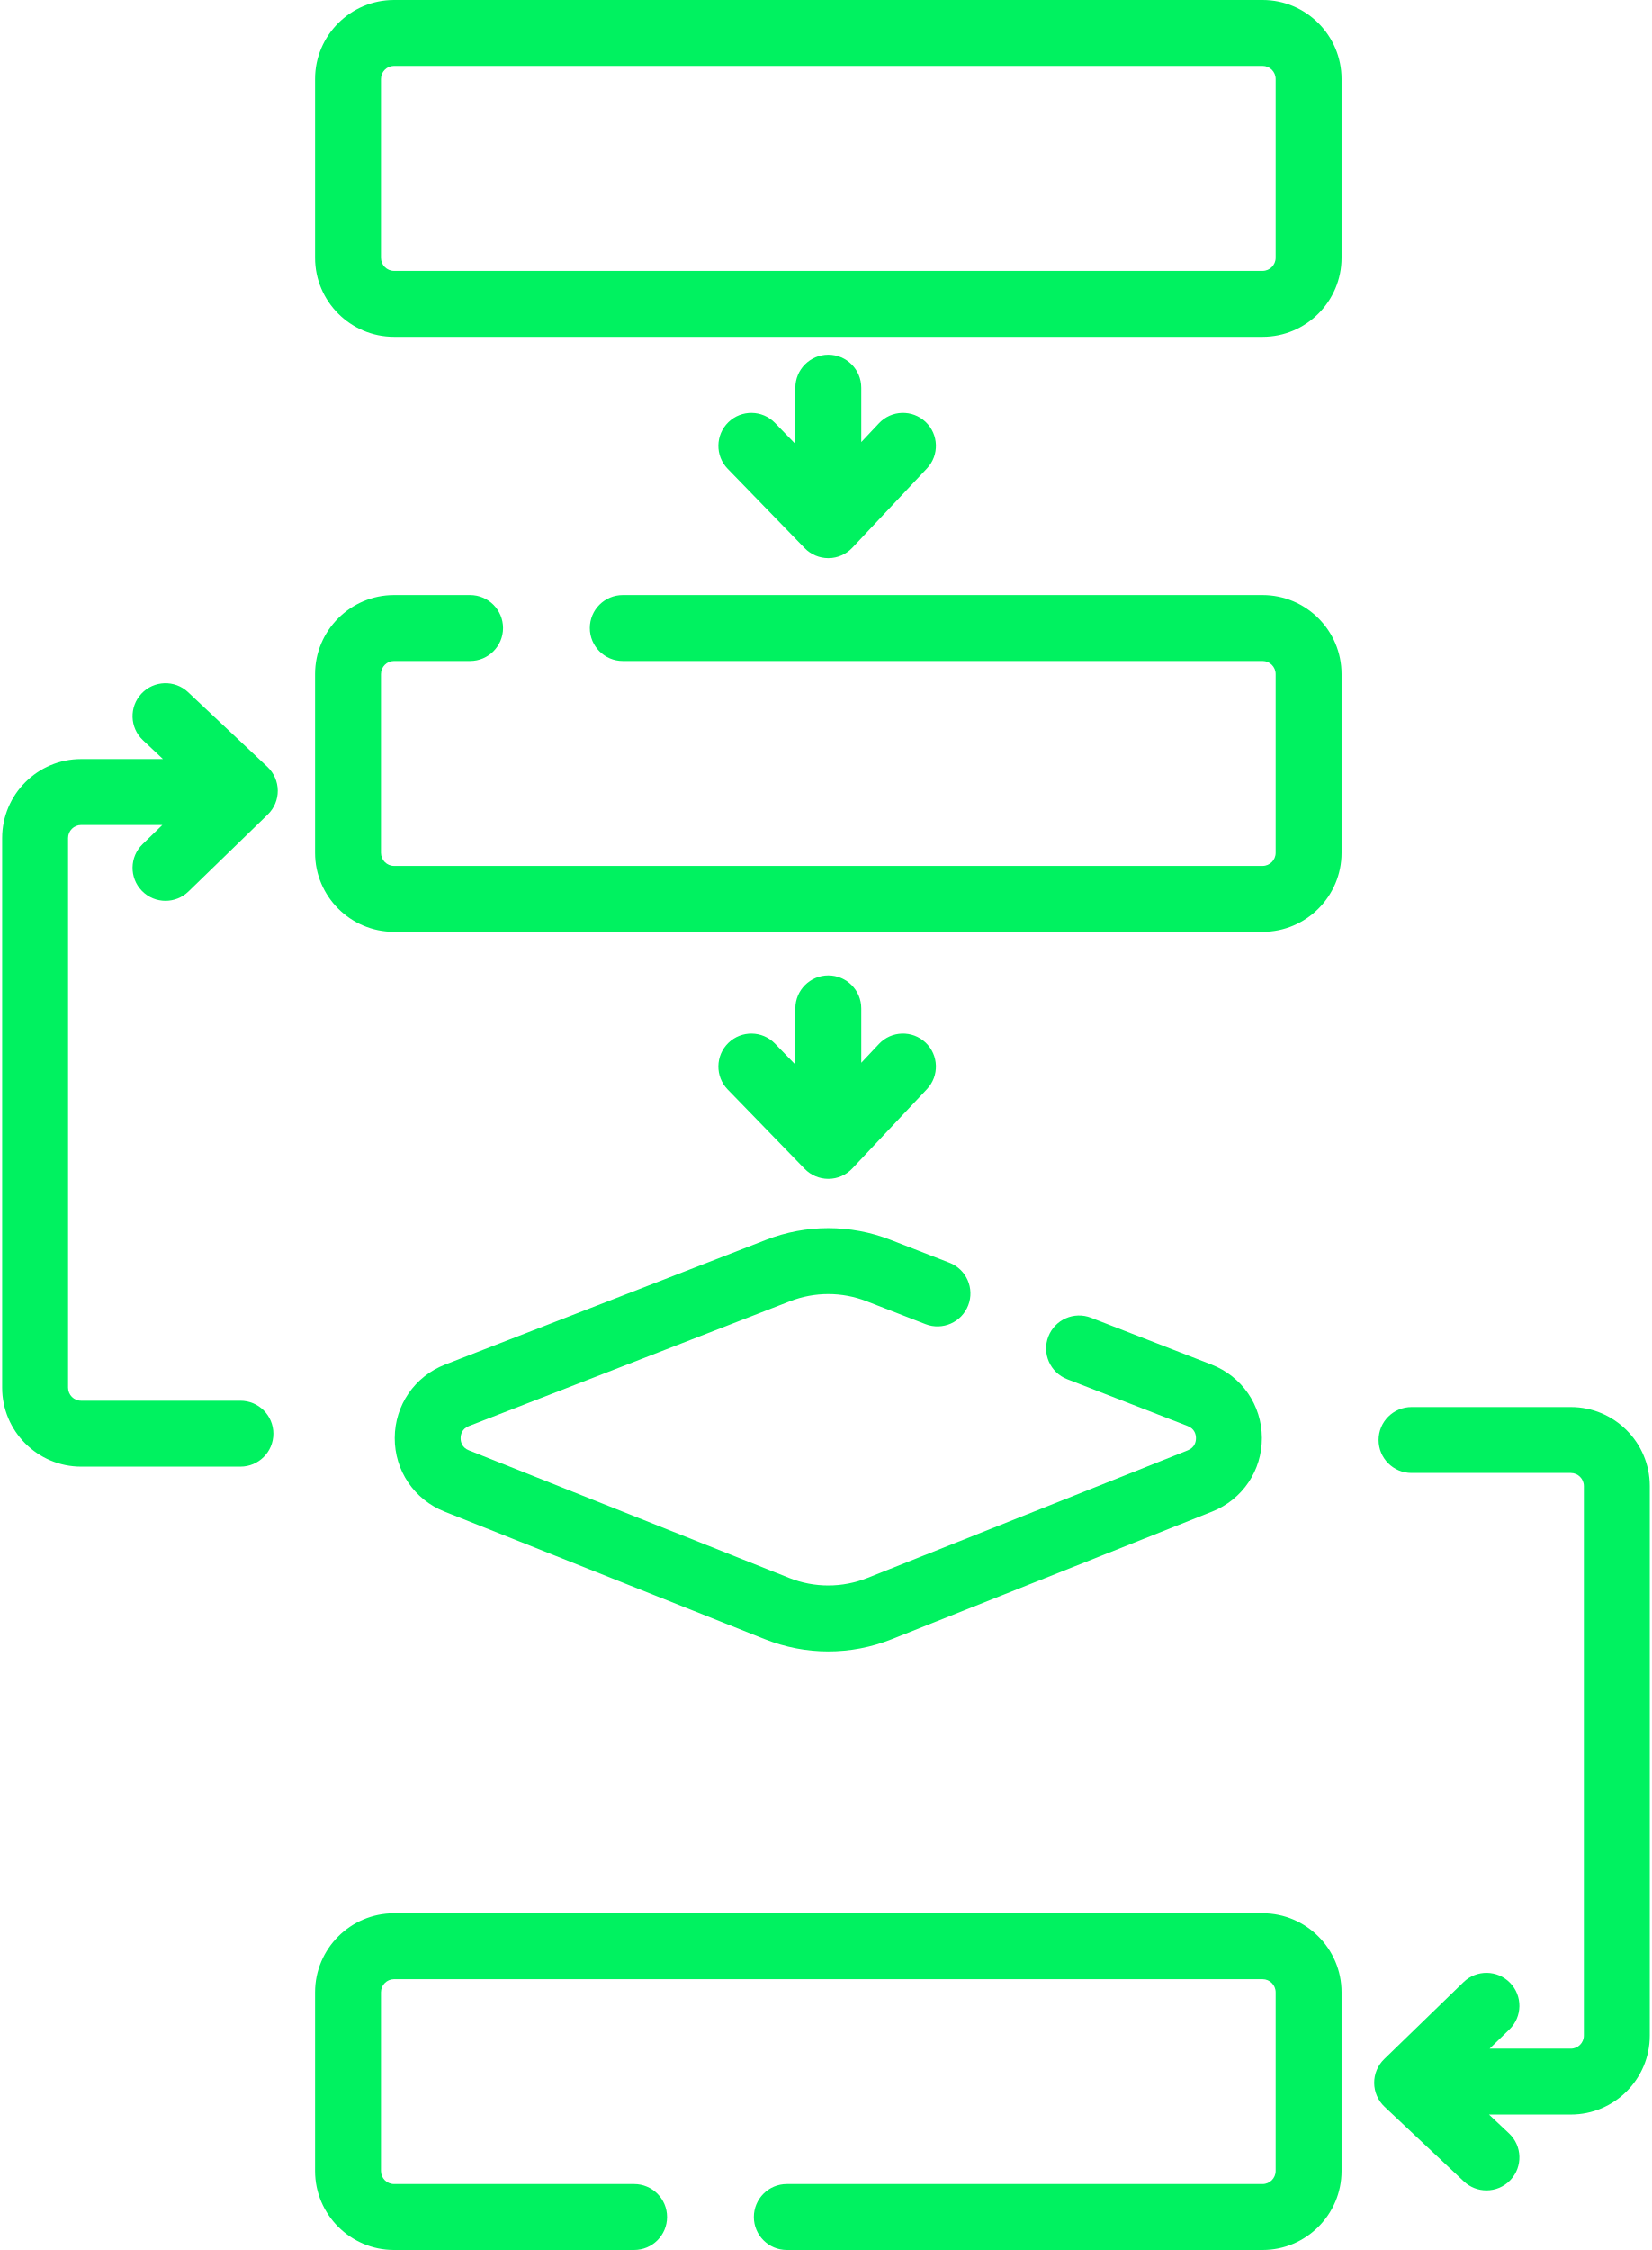
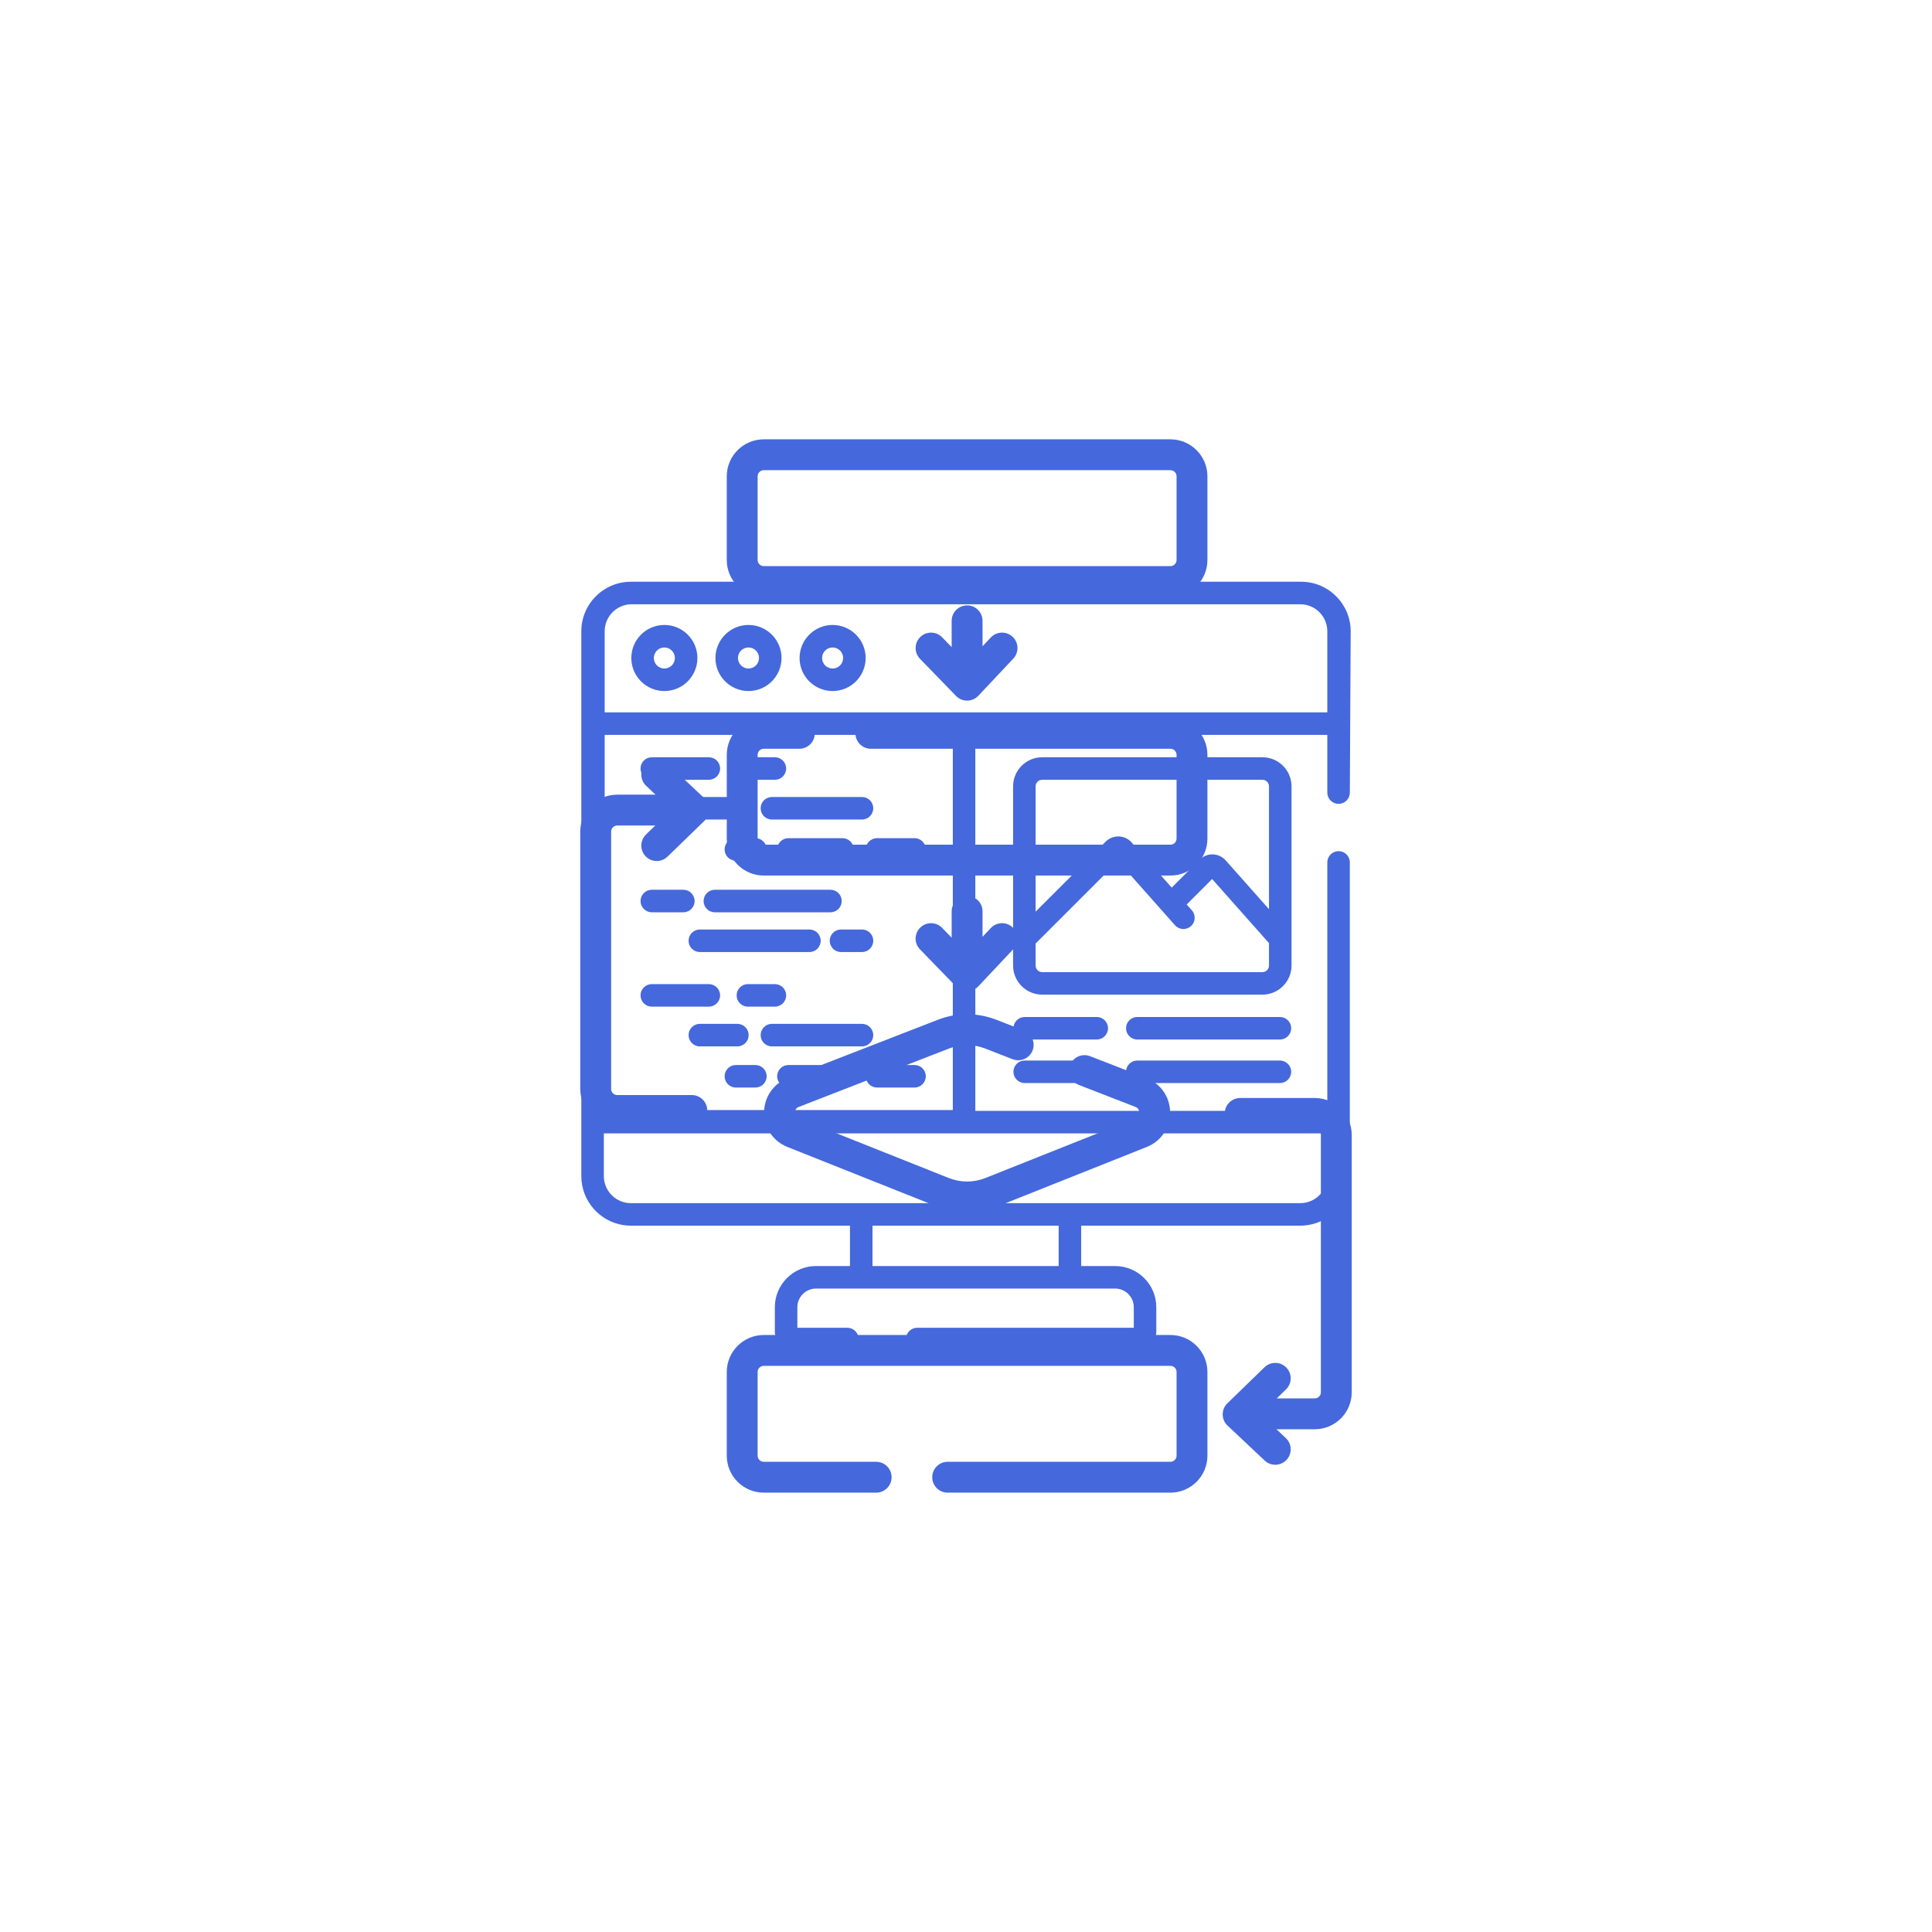
- <svg xmlns="http://www.w3.org/2000/svg" width="376" height="512" viewBox="0 0 376 512" fill="none">
-   <path d="M188.531 221.951C184.389 221.951 181.031 225.309 181.031 229.451V242.245L176.391 237.464C173.506 234.492 168.758 234.421 165.786 237.306C162.814 240.191 162.743 244.939 165.628 247.911L183.15 265.964C184.563 267.42 186.504 268.24 188.532 268.24H188.59C190.637 268.224 192.59 267.372 193.994 265.88L210.986 247.827C213.825 244.811 213.68 240.064 210.665 237.225C207.649 234.387 202.904 234.529 200.062 237.546L196.033 241.827V229.449C196.031 225.309 192.673 221.951 188.531 221.951V221.951Z" fill="#00F260" />
-   <path d="M287.378 435.37H89.684C79.773 435.37 71.711 443.433 71.711 453.344V494.027C71.711 503.938 79.774 512.001 89.684 512.001H144.332C148.474 512.001 151.832 508.643 151.832 504.501C151.832 500.359 148.474 497.001 144.332 497.001H89.684C88.045 497.001 86.711 495.667 86.711 494.027V453.344C86.711 451.704 88.045 450.37 89.684 450.37H287.378C289.018 450.37 290.352 451.704 290.352 453.344V494.027C290.352 495.667 289.018 497.001 287.378 497.001H179.084C174.942 497.001 171.584 500.359 171.584 504.501C171.584 508.643 174.942 512.001 179.084 512.001H287.378C297.289 512.001 305.352 503.938 305.352 494.027V453.344C305.352 443.433 297.289 435.37 287.378 435.37V435.37Z" fill="#00F260" />
-   <path d="M287.378 135.401H141.75C137.608 135.401 134.25 138.759 134.25 142.901C134.25 147.043 137.608 150.401 141.75 150.401H287.378C289.018 150.401 290.352 151.735 290.352 153.374V194.058C290.352 195.697 289.018 197.031 287.378 197.031H89.684C88.045 197.031 86.711 195.697 86.711 194.058V153.374C86.711 151.735 88.045 150.401 89.684 150.401H107C111.142 150.401 114.5 147.043 114.5 142.901C114.5 138.759 111.142 135.401 107 135.401H89.685C79.774 135.401 71.712 143.464 71.712 153.374V194.058C71.712 203.969 79.775 212.031 89.685 212.031H287.379C297.29 212.031 305.353 203.968 305.353 194.058V153.374C305.352 143.463 297.289 135.401 287.378 135.401Z" fill="#00F260" />
-   <path d="M89.845 327.184C89.814 334.622 94.259 341.205 101.168 343.957L174.057 372.986C178.724 374.844 183.627 375.774 188.531 375.774C193.435 375.774 198.338 374.845 203.005 372.986L275.893 343.957C282.803 341.206 287.248 334.622 287.217 327.184C287.186 319.746 282.686 313.2 275.753 310.506L248.323 299.847C244.458 298.347 240.115 300.261 238.615 304.121C237.115 307.982 239.029 312.328 242.889 313.828L270.32 324.487C271.963 325.126 272.214 326.49 272.216 327.246C272.218 328.002 271.98 329.369 270.342 330.021L197.453 359.05C191.699 361.342 185.361 361.342 179.606 359.05L106.717 330.021C105.08 329.369 104.841 328.002 104.844 327.246C104.847 326.49 105.098 325.125 106.74 324.487L179.794 296.1C185.427 293.912 191.631 293.912 197.264 296.1L210.663 301.307C214.528 302.809 218.871 300.893 220.371 297.033C221.871 293.173 219.957 288.826 216.097 287.326L202.698 282.119C193.562 278.568 183.498 278.568 174.362 282.119L101.308 310.506C94.377 313.2 89.877 319.747 89.845 327.184V327.184Z" fill="#00F260" />
-   <path d="M188.531 80.709C184.389 80.709 181.031 84.067 181.031 88.209V101.003L176.391 96.222C173.506 93.25 168.758 93.179 165.786 96.064C162.814 98.949 162.743 103.697 165.628 106.669L183.15 124.723C184.563 126.179 186.504 126.999 188.532 126.999H188.59C190.638 126.983 192.59 126.13 193.994 124.639L210.986 106.585C213.825 103.569 213.68 98.822 210.665 95.983C207.649 93.145 202.904 93.288 200.062 96.304L196.033 100.585V88.209C196.031 84.067 192.673 80.709 188.531 80.709V80.709Z" fill="#00F260" />
-   <path d="M357.53 320.169H321.277C317.134 320.169 313.777 323.527 313.777 327.669C313.777 331.811 317.134 335.169 321.277 335.169H357.53C359.17 335.169 360.504 336.503 360.504 338.143V463.211C360.504 464.851 359.17 466.185 357.53 466.185H339.046L343.554 461.81C346.527 458.925 346.597 454.177 343.712 451.205C340.827 448.233 336.079 448.162 333.107 451.047L315.053 468.569C313.583 469.995 312.761 471.961 312.777 474.008C312.793 476.055 313.645 478.008 315.136 479.412L333.19 496.404C334.638 497.767 336.486 498.443 338.33 498.443C340.325 498.443 342.316 497.651 343.793 496.083C346.632 493.067 346.487 488.32 343.472 485.481L338.908 481.186H357.531C367.442 481.186 375.505 473.123 375.505 463.212V338.143C375.503 328.232 367.441 320.169 357.53 320.169V320.169Z" fill="#00F260" />
-   <path d="M32.288 202.697C33.759 204.212 35.713 204.973 37.67 204.973C39.552 204.973 41.436 204.269 42.893 202.855L60.946 185.333C62.416 183.907 63.238 181.941 63.222 179.894C63.206 177.846 62.353 175.894 60.862 174.49L42.809 157.498C39.792 154.659 35.046 154.802 32.207 157.819C29.368 160.835 29.512 165.582 32.528 168.421L37.092 172.717H18.47C8.559 172.717 0.496 180.78 0.496 190.69V315.758C0.496 325.669 8.559 333.732 18.47 333.732H54.723C58.865 333.732 62.223 330.374 62.223 326.232C62.223 322.09 58.865 318.732 54.723 318.732H18.47C16.83 318.732 15.496 317.398 15.496 315.758V190.69C15.496 189.051 16.83 187.717 18.47 187.717H36.954L32.446 192.092C29.474 194.977 29.404 199.725 32.288 202.697V202.697Z" fill="#00F260" />
-   <path d="M287.378 0H89.684C79.773 0 71.711 8.063 71.711 17.974V58.657C71.711 68.568 79.774 76.631 89.684 76.631H287.378C297.289 76.631 305.352 68.568 305.352 58.657V17.974C305.352 8.063 297.289 0 287.378 0V0ZM290.352 58.657C290.352 60.297 289.018 61.631 287.378 61.631H89.684C88.045 61.631 86.711 60.297 86.711 58.657V17.974C86.711 16.334 88.045 15 89.684 15H287.378C289.018 15 290.352 16.334 290.352 17.974V58.657Z" fill="#00F260" />
+ <svg xmlns="http://www.w3.org/2000/svg" version="1.1" width="1080" height="1080" viewBox="0 0 1080 1080" xml:space="preserve">
+   <defs>
+ </defs>
+   <rect x="0" y="0" width="100%" height="100%" fill="transparent" />
+   <g transform="matrix(1 0 0 1 540 540)" id="fe27d14f-3582-42bf-be9a-c7aa7c4d5bd6">
+     <rect style="stroke: none; stroke-width: 1; stroke-dasharray: none; stroke-linecap: butt; stroke-dashoffset: 0; stroke-linejoin: miter; stroke-miterlimit: 4; fill: rgb(255,255,255); fill-rule: nonzero; opacity: 1;" vector-effect="non-scaling-stroke" x="-540" y="-540" rx="0" ry="0" width="1080" height="1080" />
+   </g>
+   <g transform="matrix(1 0 0 1 540 540)" id="ded58438-13f2-484f-b5fb-b2e7aeea7ad0">
+ </g>
+   <g transform="matrix(0.84 0 0 0.84 540 540)">
+     <g style="" vector-effect="non-scaling-stroke">
+       <g transform="matrix(1 0 0 1 -200.74 -204.97)" clip-path="url(#CLIPPATH_38)">
+         <clipPath id="CLIPPATH_38">
+           <rect transform="matrix(1 0 0 1 200.74 205.25)" id="clip0" x="-256" y="-256" rx="0" ry="0" width="512" height="512" />
+         </clipPath>
+         <path style="stroke: none; stroke-width: 1; stroke-dasharray: none; stroke-linecap: butt; stroke-dashoffset: 0; stroke-linejoin: miter; stroke-miterlimit: 4; fill: rgb(69,104,220); fill-rule: nonzero; opacity: 1;" vector-effect="non-scaling-stroke" transform=" translate(-55.26, -50.75)" d="M 55.262 28.762 C 43.137 28.762 33.273 38.629 33.273 50.75 C 33.273 62.875 43.137 72.742 55.262 72.742 C 67.387 72.742 77.254 62.875 77.254 50.75 C 77.254 38.629 67.387 28.762 55.262 28.762 Z M 55.262 57.754 C 51.402 57.754 48.258 54.613 48.258 50.75 C 48.258 46.891 51.402 43.75 55.262 43.75 C 59.125 43.75 62.266 46.891 62.266 50.75 C 62.266 54.613 59.125 57.754 55.262 57.754 Z" stroke-linecap="round" />
+       </g>
+       <g transform="matrix(1 0 0 1 -144.75 -204.97)" clip-path="url(#CLIPPATH_39)">
+         <clipPath id="CLIPPATH_39">
+           <rect transform="matrix(1 0 0 1 144.75 205.25)" id="clip0" x="-256" y="-256" rx="0" ry="0" width="512" height="512" />
+         </clipPath>
+         <path style="stroke: none; stroke-width: 1; stroke-dasharray: none; stroke-linecap: butt; stroke-dashoffset: 0; stroke-linejoin: miter; stroke-miterlimit: 4; fill: rgb(69,104,220); fill-rule: nonzero; opacity: 1;" vector-effect="non-scaling-stroke" transform=" translate(-111.25, -50.75)" d="M 111.25 28.762 C 99.125 28.762 89.258 38.629 89.258 50.75 C 89.258 62.875 99.125 72.742 111.25 72.742 C 123.375 72.742 133.238 62.875 133.238 50.75 C 133.238 38.629 123.375 28.762 111.25 28.762 Z M 111.25 57.754 C 107.387 57.754 104.246 54.613 104.246 50.75 C 104.246 46.891 107.387 43.75 111.25 43.75 C 115.109 43.75 118.254 46.891 118.254 50.75 C 118.254 54.613 115.109 57.754 111.25 57.754 Z" stroke-linecap="round" />
+       </g>
+       <g transform="matrix(1 0 0 1 -88.76 -204.97)" clip-path="url(#CLIPPATH_40)">
+         <clipPath id="CLIPPATH_40">
+           <rect transform="matrix(1 0 0 1 88.76 205.25)" id="clip0" x="-256" y="-256" rx="0" ry="0" width="512" height="512" />
+         </clipPath>
+         <path style="stroke: none; stroke-width: 1; stroke-dasharray: none; stroke-linecap: butt; stroke-dashoffset: 0; stroke-linejoin: miter; stroke-miterlimit: 4; fill: rgb(69,104,220); fill-rule: nonzero; opacity: 1;" vector-effect="non-scaling-stroke" transform=" translate(-167.24, -50.75)" d="M 167.234 28.762 C 155.109 28.762 145.246 38.629 145.246 50.75 C 145.246 62.875 155.109 72.742 167.234 72.742 C 179.359 72.742 189.227 62.875 189.227 50.75 C 189.227 38.629 179.359 28.762 167.234 28.762 Z M 167.234 57.754 C 163.375 57.754 160.23 54.613 160.23 50.75 C 160.23 46.891 163.375 43.75 167.234 43.75 C 171.098 43.75 174.238 46.891 174.238 50.75 C 174.238 54.613 171.098 57.754 167.234 57.754 Z" stroke-linecap="round" />
+       </g>
+       <g transform="matrix(1 0 0 1 0 0)" clip-path="url(#CLIPPATH_41)">
+         <clipPath id="CLIPPATH_41">
+           <rect transform="matrix(1 0 0 1 0 0.28)" id="clip0" x="-256" y="-256" rx="0" ry="0" width="512" height="512" />
+         </clipPath>
+         <path style="stroke: none; stroke-width: 1; stroke-dasharray: none; stroke-linecap: butt; stroke-dashoffset: 0; stroke-linejoin: miter; stroke-miterlimit: 4; fill: rgb(69,104,220); fill-rule: nonzero; opacity: 1;" vector-effect="non-scaling-stroke" transform=" translate(-256, -255.72)" d="M 503.937 147.824 C 508.077 147.824 511.433 144.468 511.433 140.328 L 511.999 32.977 C 511.999 14.793 497.206 0 479.022 0 L 32.98 0 C 14.797 0 0 14.797 0 32.98 L 0 395.546 C 0 412.027 12.152 425.722 27.965 428.144 C 29.602 428.398 31.277 428.527 32.98 428.527 L 178.785 428.527 L 178.785 455.401 L 156.16 455.401 C 141.07 455.401 128.789 467.679 128.789 482.769 L 128.789 498.96 C 128.789 505.847 134.39 511.448 141.277 511.448 L 177.011 511.448 C 181.148 511.448 184.504 508.093 184.504 503.952 C 184.504 499.815 181.148 496.46 177.011 496.46 L 143.777 496.46 L 143.777 482.769 C 143.777 475.94 149.332 470.386 156.16 470.386 L 355.273 470.386 C 362.101 470.386 367.656 475.94 367.656 482.769 L 367.656 496.46 L 223.531 496.46 C 219.394 496.46 216.039 499.815 216.039 503.952 C 216.039 508.093 219.394 511.448 223.531 511.448 L 370.152 511.448 C 377.038 511.448 382.64 505.847 382.64 498.96 L 382.64 482.769 C 382.64 467.679 370.363 455.401 355.269 455.401 L 332.644 455.401 L 332.644 428.527 L 478.452 428.527 C 480.155 428.527 481.831 428.398 483.464 428.144 C 499.28 425.722 511.429 412.027 511.429 395.546 L 511.429 186.789 C 511.429 182.648 508.077 179.293 503.937 179.293 C 499.8 179.293 496.444 182.648 496.444 186.789 L 496.444 352.136 L 262.21 352.136 L 262.21 101.929 L 496.444 101.929 L 496.444 140.328 C 496.444 144.468 499.8 147.824 503.937 147.824 L 503.937 147.824 Z M 15.539 101.929 L 247.222 101.929 L 247.222 351.597 L 15.539 351.597 L 15.539 101.929 Z M 317.66 455.401 L 193.773 455.401 L 193.773 428.527 L 317.66 428.527 L 317.66 455.401 Z M 496.444 367.124 L 496.444 395.546 C 496.444 404.847 489.351 412.523 480.288 413.448 C 479.683 413.507 479.073 413.538 478.452 413.538 L 32.98 413.538 C 32.359 413.538 31.746 413.507 31.145 413.448 C 22.082 412.523 14.988 404.847 14.988 395.546 L 14.988 367.124 L 496.444 367.124 Z M 254.718 86.941 L 15.539 86.941 L 15.539 32.977 C 15.539 23.058 23.609 14.988 33.531 14.988 L 478.452 14.988 C 488.374 14.988 496.444 23.058 496.444 32.98 L 496.444 86.941 L 254.718 86.941 Z" stroke-linecap="round" />
+       </g>
+       <g transform="matrix(1 0 0 1 -190.11 -131.42)" clip-path="url(#CLIPPATH_42)">
+         <clipPath id="CLIPPATH_42">
+           <rect transform="matrix(1 0 0 1 190.11 131.7)" id="clip0" x="-256" y="-256" rx="0" ry="0" width="512" height="512" />
+         </clipPath>
+         <path style="stroke: none; stroke-width: 1; stroke-dasharray: none; stroke-linecap: butt; stroke-dashoffset: 0; stroke-linejoin: miter; stroke-miterlimit: 4; fill: rgb(69,104,220); fill-rule: nonzero; opacity: 1;" vector-effect="non-scaling-stroke" transform=" translate(-65.89, -124.3)" d="M 46.906 131.793 L 84.871 131.793 C 89.008 131.793 92.363 128.441 92.363 124.301 C 92.363 120.164 89.008 116.809 84.871 116.809 L 46.906 116.809 C 42.766 116.809 39.41 120.164 39.41 124.301 C 39.41 128.441 42.766 131.793 46.906 131.793 Z" stroke-linecap="round" />
+       </g>
+       <g transform="matrix(1 0 0 1 -136.16 -131.42)" clip-path="url(#CLIPPATH_43)">
+         <clipPath id="CLIPPATH_43">
+           <rect transform="matrix(1 0 0 1 136.16 131.7)" id="clip0" x="-256" y="-256" rx="0" ry="0" width="512" height="512" />
+         </clipPath>
+         <path style="stroke: none; stroke-width: 1; stroke-dasharray: none; stroke-linecap: butt; stroke-dashoffset: 0; stroke-linejoin: miter; stroke-miterlimit: 4; fill: rgb(69,104,220); fill-rule: nonzero; opacity: 1;" vector-effect="non-scaling-stroke" transform=" translate(-119.84, -124.3)" d="M 110.848 131.793 L 128.832 131.793 C 132.969 131.793 136.324 128.441 136.324 124.301 C 136.324 120.164 132.969 116.809 128.832 116.809 L 110.848 116.809 C 106.707 116.809 103.355 120.164 103.355 124.301 C 103.355 128.441 106.707 131.793 110.848 131.793 Z" stroke-linecap="round" />
+       </g>
+       <g transform="matrix(1 0 0 1 -164.63 -104.97)" clip-path="url(#CLIPPATH_44)">
+         <clipPath id="CLIPPATH_44">
+           <rect transform="matrix(1 0 0 1 164.63 105.25)" id="clip0" x="-256" y="-256" rx="0" ry="0" width="512" height="512" />
+         </clipPath>
+         <path style="stroke: none; stroke-width: 1; stroke-dasharray: none; stroke-linecap: butt; stroke-dashoffset: 0; stroke-linejoin: miter; stroke-miterlimit: 4; fill: rgb(69,104,220); fill-rule: nonzero; opacity: 1;" vector-effect="non-scaling-stroke" transform=" translate(-91.37, -150.75)" d="M 103.852 143.258 L 78.875 143.258 C 74.738 143.258 71.383 146.613 71.383 150.754 C 71.383 154.891 74.738 158.246 78.875 158.246 L 103.852 158.246 C 107.992 158.246 111.348 154.891 111.348 150.754 C 111.348 146.613 107.992 143.258 103.852 143.258 Z" stroke-linecap="round" />
+       </g>
+       <g transform="matrix(1 0 0 1 -46.74 -77.58)" clip-path="url(#CLIPPATH_45)">
+         <clipPath id="CLIPPATH_45">
+           <rect transform="matrix(1 0 0 1 46.74 77.85)" id="clip0" x="-256" y="-256" rx="0" ry="0" width="512" height="512" />
+         </clipPath>
+         <path style="stroke: none; stroke-width: 1; stroke-dasharray: none; stroke-linecap: butt; stroke-dashoffset: 0; stroke-linejoin: miter; stroke-miterlimit: 4; fill: rgb(69,104,220); fill-rule: nonzero; opacity: 1;" vector-effect="non-scaling-stroke" transform=" translate(-209.26, -178.15)" d="M 221.746 170.656 L 196.77 170.656 C 192.633 170.656 189.277 174.012 189.277 178.148 C 189.277 182.285 192.633 185.641 196.77 185.641 L 221.746 185.641 C 225.887 185.641 229.238 182.285 229.238 178.148 C 229.238 174.012 225.887 170.656 221.746 170.656 Z" stroke-linecap="round" />
+       </g>
+       <g transform="matrix(1 0 0 1 -99.19 -104.97)" clip-path="url(#CLIPPATH_46)">
+         <clipPath id="CLIPPATH_46">
+           <rect transform="matrix(1 0 0 1 99.19 105.25)" id="clip0" x="-256" y="-256" rx="0" ry="0" width="512" height="512" />
+         </clipPath>
+         <path style="stroke: none; stroke-width: 1; stroke-dasharray: none; stroke-linecap: butt; stroke-dashoffset: 0; stroke-linejoin: miter; stroke-miterlimit: 4; fill: rgb(69,104,220); fill-rule: nonzero; opacity: 1;" vector-effect="non-scaling-stroke" transform=" translate(-156.81, -150.75)" d="M 119.34 150.754 C 119.34 154.891 122.695 158.246 126.832 158.246 L 186.777 158.246 C 190.918 158.246 194.273 154.891 194.273 150.754 C 194.273 146.613 190.918 143.258 186.777 143.258 L 126.832 143.258 C 122.695 143.258 119.34 146.613 119.34 150.754 Z" stroke-linecap="round" />
+       </g>
+       <g transform="matrix(1 0 0 1 -146.65 -77.58)" clip-path="url(#CLIPPATH_47)">
+         <clipPath id="CLIPPATH_47">
+           <rect transform="matrix(1 0 0 1 146.65 77.85)" id="clip0" x="-256" y="-256" rx="0" ry="0" width="512" height="512" />
+         </clipPath>
+         <path style="stroke: none; stroke-width: 1; stroke-dasharray: none; stroke-linecap: butt; stroke-dashoffset: 0; stroke-linejoin: miter; stroke-miterlimit: 4; fill: rgb(69,104,220); fill-rule: nonzero; opacity: 1;" vector-effect="non-scaling-stroke" transform=" translate(-109.35, -178.15)" d="M 95.359 178.148 C 95.359 182.285 98.715 185.641 102.855 185.641 L 115.844 185.641 C 119.98 185.641 123.336 182.285 123.336 178.148 C 123.336 174.012 119.98 170.656 115.844 170.656 L 102.855 170.656 C 98.715 170.656 95.359 174.012 95.359 178.148 Z" stroke-linecap="round" />
+       </g>
+       <g transform="matrix(1 0 0 1 -100.19 -77.58)" clip-path="url(#CLIPPATH_48)">
+         <clipPath id="CLIPPATH_48">
+           <rect transform="matrix(1 0 0 1 100.19 77.85)" id="clip0" x="-256" y="-256" rx="0" ry="0" width="512" height="512" />
+         </clipPath>
+         <path style="stroke: none; stroke-width: 1; stroke-dasharray: none; stroke-linecap: butt; stroke-dashoffset: 0; stroke-linejoin: miter; stroke-miterlimit: 4; fill: rgb(69,104,220); fill-rule: nonzero; opacity: 1;" vector-effect="non-scaling-stroke" transform=" translate(-155.81, -178.15)" d="M 173.789 185.641 C 177.93 185.641 181.285 182.285 181.285 178.148 C 181.285 174.012 177.93 170.656 173.789 170.656 L 137.824 170.656 C 133.684 170.656 130.328 174.012 130.328 178.148 C 130.328 182.285 133.684 185.641 137.824 185.641 L 173.789 185.641 Z" stroke-linecap="round" />
+       </g>
+       <g transform="matrix(1 0 0 1 -190.11 19.55)" clip-path="url(#CLIPPATH_49)">
+         <clipPath id="CLIPPATH_49">
+           <rect transform="matrix(1 0 0 1 190.11 -19.27)" id="clip0" x="-256" y="-256" rx="0" ry="0" width="512" height="512" />
+         </clipPath>
+         <path style="stroke: none; stroke-width: 1; stroke-dasharray: none; stroke-linecap: butt; stroke-dashoffset: 0; stroke-linejoin: miter; stroke-miterlimit: 4; fill: rgb(69,104,220); fill-rule: nonzero; opacity: 1;" vector-effect="non-scaling-stroke" transform=" translate(-65.89, -275.27)" d="M 92.363 275.27 C 92.363 271.129 89.008 267.777 84.871 267.777 L 46.906 267.777 C 42.766 267.777 39.41 271.129 39.41 275.27 C 39.41 279.406 42.766 282.762 46.906 282.762 L 84.871 282.762 C 89.008 282.762 92.363 279.406 92.363 275.27 Z" stroke-linecap="round" />
+       </g>
+       <g transform="matrix(1 0 0 1 -136.16 19.55)" clip-path="url(#CLIPPATH_50)">
+         <clipPath id="CLIPPATH_50">
+           <rect transform="matrix(1 0 0 1 136.16 -19.27)" id="clip0" x="-256" y="-256" rx="0" ry="0" width="512" height="512" />
+         </clipPath>
+         <path style="stroke: none; stroke-width: 1; stroke-dasharray: none; stroke-linecap: butt; stroke-dashoffset: 0; stroke-linejoin: miter; stroke-miterlimit: 4; fill: rgb(69,104,220); fill-rule: nonzero; opacity: 1;" vector-effect="non-scaling-stroke" transform=" translate(-119.84, -275.27)" d="M 110.848 267.777 C 106.707 267.777 103.355 271.129 103.355 275.27 C 103.355 279.406 106.707 282.762 110.848 282.762 L 128.832 282.762 C 132.969 282.762 136.324 279.406 136.324 275.27 C 136.324 271.129 132.969 267.777 128.832 267.777 L 110.848 267.777 Z" stroke-linecap="round" />
+       </g>
+       <g transform="matrix(1 0 0 1 -164.63 46)" clip-path="url(#CLIPPATH_51)">
+         <clipPath id="CLIPPATH_51">
+           <rect transform="matrix(1 0 0 1 164.63 -45.72)" id="clip0" x="-256" y="-256" rx="0" ry="0" width="512" height="512" />
+         </clipPath>
+         <path style="stroke: none; stroke-width: 1; stroke-dasharray: none; stroke-linecap: butt; stroke-dashoffset: 0; stroke-linejoin: miter; stroke-miterlimit: 4; fill: rgb(69,104,220); fill-rule: nonzero; opacity: 1;" vector-effect="non-scaling-stroke" transform=" translate(-91.37, -301.72)" d="M 111.348 301.719 C 111.348 297.582 107.992 294.227 103.852 294.227 L 78.875 294.227 C 74.738 294.227 71.383 297.582 71.383 301.719 C 71.383 305.859 74.738 309.215 78.875 309.215 L 103.852 309.215 C 107.992 309.215 111.348 305.859 111.348 301.719 Z" stroke-linecap="round" />
+       </g>
+       <g transform="matrix(1 0 0 1 -146.65 73.39)" clip-path="url(#CLIPPATH_52)">
+         <clipPath id="CLIPPATH_52">
+           <rect transform="matrix(1 0 0 1 146.65 -73.12)" id="clip0" x="-256" y="-256" rx="0" ry="0" width="512" height="512" />
+         </clipPath>
+         <path style="stroke: none; stroke-width: 1; stroke-dasharray: none; stroke-linecap: butt; stroke-dashoffset: 0; stroke-linejoin: miter; stroke-miterlimit: 4; fill: rgb(69,104,220); fill-rule: nonzero; opacity: 1;" vector-effect="non-scaling-stroke" transform=" translate(-109.35, -329.12)" d="M 115.844 321.625 L 102.855 321.625 C 98.715 321.625 95.359 324.977 95.359 329.117 C 95.359 333.254 98.715 336.609 102.855 336.609 L 115.844 336.609 C 119.98 336.609 123.336 333.254 123.336 329.117 C 123.336 324.977 119.98 321.625 115.844 321.625 Z" stroke-linecap="round" />
+       </g>
+       <g transform="matrix(1 0 0 1 -46.74 73.39)" clip-path="url(#CLIPPATH_53)">
+         <clipPath id="CLIPPATH_53">
+           <rect transform="matrix(1 0 0 1 46.74 -73.12)" id="clip0" x="-256" y="-256" rx="0" ry="0" width="512" height="512" />
+         </clipPath>
+         <path style="stroke: none; stroke-width: 1; stroke-dasharray: none; stroke-linecap: butt; stroke-dashoffset: 0; stroke-linejoin: miter; stroke-miterlimit: 4; fill: rgb(69,104,220); fill-rule: nonzero; opacity: 1;" vector-effect="non-scaling-stroke" transform=" translate(-209.26, -329.12)" d="M 221.746 321.625 L 196.77 321.625 C 192.633 321.625 189.277 324.977 189.277 329.117 C 189.277 333.254 192.633 336.609 196.77 336.609 L 221.746 336.609 C 225.887 336.609 229.238 333.254 229.238 329.117 C 229.238 324.977 225.887 321.625 221.746 321.625 Z" stroke-linecap="round" />
+       </g>
+       <g transform="matrix(1 0 0 1 -99.19 46)" clip-path="url(#CLIPPATH_54)">
+         <clipPath id="CLIPPATH_54">
+           <rect transform="matrix(1 0 0 1 99.19 -45.72)" id="clip0" x="-256" y="-256" rx="0" ry="0" width="512" height="512" />
+         </clipPath>
+         <path style="stroke: none; stroke-width: 1; stroke-dasharray: none; stroke-linecap: butt; stroke-dashoffset: 0; stroke-linejoin: miter; stroke-miterlimit: 4; fill: rgb(69,104,220); fill-rule: nonzero; opacity: 1;" vector-effect="non-scaling-stroke" transform=" translate(-156.81, -301.72)" d="M 194.273 301.719 C 194.273 297.582 190.918 294.227 186.777 294.227 L 126.832 294.227 C 122.695 294.227 119.34 297.582 119.34 301.719 C 119.34 305.859 122.695 309.215 126.832 309.215 L 186.777 309.215 C 190.918 309.215 194.273 305.859 194.273 301.719 Z" stroke-linecap="round" />
+       </g>
+       <g transform="matrix(1 0 0 1 -100.19 73.39)" clip-path="url(#CLIPPATH_55)">
+         <clipPath id="CLIPPATH_55">
+           <rect transform="matrix(1 0 0 1 100.19 -73.12)" id="clip0" x="-256" y="-256" rx="0" ry="0" width="512" height="512" />
+         </clipPath>
+         <path style="stroke: none; stroke-width: 1; stroke-dasharray: none; stroke-linecap: butt; stroke-dashoffset: 0; stroke-linejoin: miter; stroke-miterlimit: 4; fill: rgb(69,104,220); fill-rule: nonzero; opacity: 1;" vector-effect="non-scaling-stroke" transform=" translate(-155.81, -329.12)" d="M 173.789 321.625 L 137.824 321.625 C 133.684 321.625 130.328 324.977 130.328 329.117 C 130.328 333.254 133.684 336.609 137.824 336.609 L 173.789 336.609 C 177.93 336.609 181.285 333.254 181.285 329.117 C 181.285 324.977 177.93 321.625 173.789 321.625 Z" stroke-linecap="round" />
+       </g>
+       <g transform="matrix(1 0 0 1 -198.6 -43.24)" clip-path="url(#CLIPPATH_56)">
+         <clipPath id="CLIPPATH_56">
+           <rect transform="matrix(1 0 0 1 198.61 43.52)" id="clip0" x="-256" y="-256" rx="0" ry="0" width="512" height="512" />
+         </clipPath>
+         <path style="stroke: none; stroke-width: 1; stroke-dasharray: none; stroke-linecap: butt; stroke-dashoffset: 0; stroke-linejoin: miter; stroke-miterlimit: 4; fill: rgb(69,104,220); fill-rule: nonzero; opacity: 1;" vector-effect="non-scaling-stroke" transform=" translate(-57.39, -212.48)" d="M 46.906 219.977 L 67.887 219.977 C 72.023 219.977 75.379 216.621 75.379 212.484 C 75.379 208.344 72.023 204.992 67.887 204.992 L 46.906 204.992 C 42.766 204.992 39.41 208.344 39.41 212.484 C 39.41 216.621 42.766 219.977 46.906 219.977 Z" stroke-linecap="round" />
+       </g>
+       <g transform="matrix(1 0 0 1 -128.67 -43.24)" clip-path="url(#CLIPPATH_57)">
+         <clipPath id="CLIPPATH_57">
+           <rect transform="matrix(1 0 0 1 128.67 43.52)" id="clip0" x="-256" y="-256" rx="0" ry="0" width="512" height="512" />
+         </clipPath>
+         <path style="stroke: none; stroke-width: 1; stroke-dasharray: none; stroke-linecap: butt; stroke-dashoffset: 0; stroke-linejoin: miter; stroke-miterlimit: 4; fill: rgb(69,104,220); fill-rule: nonzero; opacity: 1;" vector-effect="non-scaling-stroke" transform=" translate(-127.33, -212.48)" d="M 173.289 212.484 C 173.289 208.344 169.938 204.992 165.797 204.992 L 88.867 204.992 C 84.731 204.992 81.375 208.344 81.375 212.484 C 81.375 216.621 84.731 219.977 88.867 219.977 L 165.797 219.977 C 169.938 219.977 173.289 216.621 173.289 212.484 Z" stroke-linecap="round" />
+       </g>
+       <g transform="matrix(1 0 0 1 -140.66 -16.79)" clip-path="url(#CLIPPATH_58)">
+         <clipPath id="CLIPPATH_58">
+           <rect transform="matrix(1 0 0 1 140.66 17.06)" id="clip0" x="-256" y="-256" rx="0" ry="0" width="512" height="512" />
+         </clipPath>
+         <path style="stroke: none; stroke-width: 1; stroke-dasharray: none; stroke-linecap: butt; stroke-dashoffset: 0; stroke-linejoin: miter; stroke-miterlimit: 4; fill: rgb(69,104,220); fill-rule: nonzero; opacity: 1;" vector-effect="non-scaling-stroke" transform=" translate(-115.34, -238.94)" d="M 159.305 238.934 C 159.305 234.797 155.949 231.441 151.809 231.441 L 78.875 231.441 C 74.738 231.441 71.383 234.797 71.383 238.934 C 71.383 243.074 74.738 246.43 78.875 246.43 L 151.809 246.43 C 155.949 246.43 159.305 243.074 159.305 238.934 Z" stroke-linecap="round" />
+       </g>
+       <g transform="matrix(1 0 0 1 -76.21 -16.79)" clip-path="url(#CLIPPATH_59)">
+         <clipPath id="CLIPPATH_59">
+           <rect transform="matrix(1 0 0 1 76.22 17.06)" id="clip0" x="-256" y="-256" rx="0" ry="0" width="512" height="512" />
+         </clipPath>
+         <path style="stroke: none; stroke-width: 1; stroke-dasharray: none; stroke-linecap: butt; stroke-dashoffset: 0; stroke-linejoin: miter; stroke-miterlimit: 4; fill: rgb(69,104,220); fill-rule: nonzero; opacity: 1;" vector-effect="non-scaling-stroke" transform=" translate(-179.78, -238.94)" d="M 172.793 246.43 L 186.777 246.43 C 190.918 246.43 194.273 243.074 194.273 238.934 C 194.273 234.797 190.918 231.441 186.777 231.441 L 172.793 231.441 C 168.652 231.441 165.297 234.797 165.297 238.934 C 165.297 243.074 168.652 246.43 172.793 246.43 Z" stroke-linecap="round" />
+       </g>
+       <g transform="matrix(1 0 0 1 63.04 41.42)" clip-path="url(#CLIPPATH_60)">
+         <clipPath id="CLIPPATH_60">
+           <rect transform="matrix(1 0 0 1 -63.04 -41.14)" id="clip0" x="-256" y="-256" rx="0" ry="0" width="512" height="512" />
+         </clipPath>
+         <path style="stroke: none; stroke-width: 1; stroke-dasharray: none; stroke-linecap: butt; stroke-dashoffset: 0; stroke-linejoin: miter; stroke-miterlimit: 4; fill: rgb(69,104,220); fill-rule: nonzero; opacity: 1;" vector-effect="non-scaling-stroke" transform=" translate(-319.04, -297.14)" d="M 343.016 289.652 L 295.062 289.652 C 290.922 289.652 287.566 293.008 287.566 297.145 C 287.566 301.285 290.922 304.637 295.062 304.637 L 343.016 304.637 C 347.156 304.637 350.512 301.285 350.512 297.145 C 350.512 293.008 347.156 289.652 343.016 289.652 Z" stroke-linecap="round" />
+       </g>
+       <g transform="matrix(1 0 0 1 161.45 41.42)" clip-path="url(#CLIPPATH_61)">
+         <clipPath id="CLIPPATH_61">
+           <rect transform="matrix(1 0 0 1 -161.45 -41.14)" id="clip0" x="-256" y="-256" rx="0" ry="0" width="512" height="512" />
+         </clipPath>
+         <path style="stroke: none; stroke-width: 1; stroke-dasharray: none; stroke-linecap: butt; stroke-dashoffset: 0; stroke-linejoin: miter; stroke-miterlimit: 4; fill: rgb(69,104,220); fill-rule: nonzero; opacity: 1;" vector-effect="non-scaling-stroke" transform=" translate(-417.45, -297.14)" d="M 464.906 289.652 L 369.992 289.652 C 365.855 289.652 362.5 293.008 362.5 297.145 C 362.5 301.285 365.855 304.637 369.992 304.637 L 464.906 304.637 C 469.047 304.637 472.402 301.285 472.402 297.145 C 472.402 293.008 469.047 289.652 464.906 289.652 Z" stroke-linecap="round" />
+       </g>
+       <g transform="matrix(1 0 0 1 63.04 70.4)" clip-path="url(#CLIPPATH_62)">
+         <clipPath id="CLIPPATH_62">
+           <rect transform="matrix(1 0 0 1 -63.04 -70.12)" id="clip0" x="-256" y="-256" rx="0" ry="0" width="512" height="512" />
+         </clipPath>
+         <path style="stroke: none; stroke-width: 1; stroke-dasharray: none; stroke-linecap: butt; stroke-dashoffset: 0; stroke-linejoin: miter; stroke-miterlimit: 4; fill: rgb(69,104,220); fill-rule: nonzero; opacity: 1;" vector-effect="non-scaling-stroke" transform=" translate(-319.04, -326.12)" d="M 343.016 318.625 L 295.062 318.625 C 290.922 318.625 287.566 321.98 287.566 326.121 C 287.566 330.258 290.922 333.613 295.062 333.613 L 343.016 333.613 C 347.156 333.613 350.512 330.258 350.512 326.121 C 350.512 321.98 347.156 318.625 343.016 318.625 Z" stroke-linecap="round" />
+       </g>
+       <g transform="matrix(1 0 0 1 161.45 70.4)" clip-path="url(#CLIPPATH_63)">
+         <clipPath id="CLIPPATH_63">
+           <rect transform="matrix(1 0 0 1 -161.45 -70.12)" id="clip0" x="-256" y="-256" rx="0" ry="0" width="512" height="512" />
+         </clipPath>
+         <path style="stroke: none; stroke-width: 1; stroke-dasharray: none; stroke-linecap: butt; stroke-dashoffset: 0; stroke-linejoin: miter; stroke-miterlimit: 4; fill: rgb(69,104,220); fill-rule: nonzero; opacity: 1;" vector-effect="non-scaling-stroke" transform=" translate(-417.45, -326.12)" d="M 464.906 318.625 L 369.992 318.625 C 365.855 318.625 362.5 321.98 362.5 326.121 C 362.5 330.258 365.855 333.613 369.992 333.613 L 464.906 333.613 C 469.047 333.613 472.402 330.258 472.402 326.121 C 472.402 321.98 469.047 318.625 464.906 318.625 Z" stroke-linecap="round" />
+       </g>
+       <g transform="matrix(1 0 0 1 123.98 -59.93)" clip-path="url(#CLIPPATH_64)">
+         <clipPath id="CLIPPATH_64">
+           <rect transform="matrix(1 0 0 1 -123.98 60.21)" id="clip0" x="-256" y="-256" rx="0" ry="0" width="512" height="512" />
+         </clipPath>
+         <path style="stroke: none; stroke-width: 1; stroke-dasharray: none; stroke-linecap: butt; stroke-dashoffset: 0; stroke-linejoin: miter; stroke-miterlimit: 4; fill: rgb(69,104,220); fill-rule: nonzero; opacity: 1;" vector-effect="non-scaling-stroke" transform=" translate(-379.98, -195.79)" d="M 472.629 136.172 C 472.629 125.496 463.945 116.809 453.27 116.809 L 306.699 116.809 C 296.023 116.809 287.336 125.496 287.336 136.172 L 287.336 237.656 L 287.336 237.664 L 287.336 255.414 C 287.336 266.09 296.023 274.777 306.699 274.777 L 453.27 274.777 C 463.945 274.777 472.629 266.09 472.629 255.414 L 472.629 136.172 Z M 457.645 255.414 C 457.645 257.828 455.68 259.789 453.27 259.789 L 306.699 259.789 C 304.285 259.789 302.324 257.828 302.324 255.414 L 302.324 240.766 L 357.207 185.91 L 395.086 228.598 C 397.832 231.695 402.57 231.977 405.664 229.23 C 408.762 226.484 409.043 221.75 406.297 218.652 L 402.859 214.781 L 419.797 197.852 L 457.645 240.508 L 457.645 255.414 Z M 457.645 217.926 L 428.805 185.426 C 426.645 182.992 423.539 181.539 420.285 181.441 C 417.016 181.348 413.844 182.609 411.543 184.91 L 392.895 203.547 L 366.215 173.484 C 364.055 171.047 360.949 169.594 357.695 169.5 C 354.445 169.41 351.254 170.664 348.953 172.965 L 302.324 219.574 L 302.324 136.172 C 302.324 133.758 304.285 131.793 306.699 131.793 L 453.27 131.793 C 455.684 131.793 457.645 133.758 457.645 136.172 L 457.645 217.926 Z" stroke-linecap="round" />
+       </g>
+     </g>
+   </g>
+   <g transform="matrix(1.15 0 0 1.15 540 540)">
+     <g style="" vector-effect="non-scaling-stroke">
+       <g transform="matrix(1 0 0 1 0.27 -10.9)">
+         <path style="stroke: none; stroke-width: 1; stroke-dasharray: none; stroke-linecap: butt; stroke-dashoffset: 0; stroke-linejoin: miter; stroke-miterlimit: 4; fill: rgb(69,104,220); fill-rule: nonzero; opacity: 1;" vector-effect="non-scaling-stroke" transform=" translate(-188.27, -245.1)" d="M 188.531 221.951 C 184.389 221.951 181.031 225.309 181.031 229.451 L 181.031 242.245 L 176.391 237.464 C 173.506 234.492 168.758 234.421 165.786 237.306 C 162.814 240.191 162.743 244.939 165.628 247.911 L 183.15 265.964 C 184.563 267.42 186.504 268.24 188.532 268.24 L 188.59 268.24 C 190.637 268.224 192.59 267.372 193.994 265.88 L 210.986 247.827 C 213.825 244.811 213.68 240.064 210.665 237.225 C 207.649 234.387 202.904 234.529 200.062 237.546 L 196.033 241.827 L 196.033 229.449 C 196.031 225.309 192.673 221.951 188.531 221.951 L 188.531 221.951 Z" stroke-linecap="round" />
+       </g>
+       <g transform="matrix(1 0 0 1 0.53 217.69)">
+         <path style="stroke: none; stroke-width: 1; stroke-dasharray: none; stroke-linecap: butt; stroke-dashoffset: 0; stroke-linejoin: miter; stroke-miterlimit: 4; fill: rgb(69,104,220); fill-rule: nonzero; opacity: 1;" vector-effect="non-scaling-stroke" transform=" translate(-188.53, -473.69)" d="M 287.378 435.37 L 89.684 435.37 C 79.773 435.37 71.711 443.433 71.711 453.344 L 71.711 494.027 C 71.711 503.938 79.774 512.001 89.684 512.001 L 144.332 512.001 C 148.474 512.001 151.832 508.643 151.832 504.501 C 151.832 500.359 148.474 497.001 144.332 497.001 L 89.684 497.001 C 88.045 497.001 86.711 495.667 86.711 494.027 L 86.711 453.344 C 86.711 451.704 88.045 450.37 89.684 450.37 L 287.378 450.37 C 289.018 450.37 290.352 451.704 290.352 453.344 L 290.352 494.027 C 290.352 495.667 289.018 497.001 287.378 497.001 L 179.084 497.001 C 174.942 497.001 171.584 500.359 171.584 504.501 C 171.584 508.643 174.942 512.001 179.084 512.001 L 287.378 512.001 C 297.289 512.001 305.352 503.938 305.352 494.027 L 305.352 453.344 C 305.352 443.433 297.289 435.37 287.378 435.37 L 287.378 435.37 Z" stroke-linecap="round" />
+       </g>
+       <g transform="matrix(1 0 0 1 0.53 -82.28)">
+         <path style="stroke: none; stroke-width: 1; stroke-dasharray: none; stroke-linecap: butt; stroke-dashoffset: 0; stroke-linejoin: miter; stroke-miterlimit: 4; fill: rgb(69,104,220); fill-rule: nonzero; opacity: 1;" vector-effect="non-scaling-stroke" transform=" translate(-188.53, -173.72)" d="M 287.378 135.401 L 141.75 135.401 C 137.608 135.401 134.25 138.759 134.25 142.901 C 134.25 147.043 137.608 150.401 141.75 150.401 L 287.378 150.401 C 289.018 150.401 290.352 151.735 290.352 153.374 L 290.352 194.058 C 290.352 195.697 289.018 197.031 287.378 197.031 L 89.684 197.031 C 88.045 197.031 86.711 195.697 86.711 194.058 L 86.711 153.374 C 86.711 151.735 88.045 150.401 89.684 150.401 L 107 150.401 C 111.142 150.401 114.5 147.043 114.5 142.901 C 114.5 138.759 111.142 135.401 107 135.401 L 89.685 135.401 C 79.774 135.401 71.712 143.464 71.712 153.374 L 71.712 194.058 C 71.712 203.969 79.775 212.031 89.685 212.031 L 287.379 212.031 C 297.29 212.031 305.353 203.968 305.353 194.058 L 305.353 153.374 C 305.352 143.463 297.289 135.401 287.378 135.401 Z" stroke-linecap="round" />
+       </g>
+       <g transform="matrix(1 0 0 1 0.53 71.61)">
+         <path style="stroke: none; stroke-width: 1; stroke-dasharray: none; stroke-linecap: butt; stroke-dashoffset: 0; stroke-linejoin: miter; stroke-miterlimit: 4; fill: rgb(69,104,220); fill-rule: nonzero; opacity: 1;" vector-effect="non-scaling-stroke" transform=" translate(-188.53, -327.61)" d="M 89.845 327.184 C 89.814 334.622 94.259 341.205 101.168 343.957 L 174.057 372.986 C 178.724 374.844 183.627 375.774 188.531 375.774 C 193.435 375.774 198.338 374.845 203.005 372.986 L 275.893 343.957 C 282.803 341.206 287.248 334.622 287.217 327.184 C 287.186 319.746 282.686 313.2 275.753 310.506 L 248.323 299.847 C 244.458 298.347 240.115 300.261 238.615 304.121 C 237.115 307.982 239.029 312.328 242.889 313.828 L 270.32 324.487 C 271.963 325.126 272.214 326.49 272.216 327.246 C 272.218 328.002 271.98 329.369 270.342 330.021 L 197.453 359.05 C 191.699 361.342 185.361 361.342 179.606 359.05 L 106.717 330.021 C 105.08 329.369 104.841 328.002 104.844 327.246 C 104.847 326.49 105.098 325.125 106.74 324.487 L 179.794 296.1 C 185.427 293.912 191.631 293.912 197.264 296.1 L 210.663 301.307 C 214.528 302.809 218.871 300.893 220.371 297.033 C 221.871 293.173 219.957 288.826 216.097 287.326 L 202.698 282.119 C 193.562 278.568 183.498 278.568 174.362 282.119 L 101.308 310.506 C 94.377 313.2 89.877 319.747 89.845 327.184 L 89.845 327.184 Z" stroke-linecap="round" />
+       </g>
+       <g transform="matrix(1 0 0 1 0.27 -152.15)">
+         <path style="stroke: none; stroke-width: 1; stroke-dasharray: none; stroke-linecap: butt; stroke-dashoffset: 0; stroke-linejoin: miter; stroke-miterlimit: 4; fill: rgb(69,104,220); fill-rule: nonzero; opacity: 1;" vector-effect="non-scaling-stroke" transform=" translate(-188.27, -103.85)" d="M 188.531 80.709 C 184.389 80.709 181.031 84.067 181.031 88.209 L 181.031 101.003 L 176.391 96.222 C 173.506 93.25 168.758 93.179 165.786 96.064 C 162.814 98.949 162.743 103.697 165.628 106.669 L 183.15 124.723 C 184.563 126.179 186.504 126.999 188.532 126.999 L 188.59 126.999 C 190.638 126.983 192.59 126.13 193.994 124.639 L 210.986 106.585 C 213.825 103.569 213.68 98.822 210.665 95.983 C 207.649 93.145 202.904 93.288 200.062 96.304 L 196.033 100.585 L 196.033 88.209 C 196.031 84.067 192.673 80.709 188.531 80.709 L 188.531 80.709 Z" stroke-linecap="round" />
+       </g>
+       <g transform="matrix(1 0 0 1 156.14 153.31)">
+         <path style="stroke: none; stroke-width: 1; stroke-dasharray: none; stroke-linecap: butt; stroke-dashoffset: 0; stroke-linejoin: miter; stroke-miterlimit: 4; fill: rgb(69,104,220); fill-rule: nonzero; opacity: 1;" vector-effect="non-scaling-stroke" transform=" translate(-344.14, -409.31)" d="M 357.53 320.169 L 321.277 320.169 C 317.134 320.169 313.777 323.527 313.777 327.669 C 313.777 331.811 317.134 335.169 321.277 335.169 L 357.53 335.169 C 359.17 335.169 360.504 336.503 360.504 338.143 L 360.504 463.211 C 360.504 464.851 359.17 466.185 357.53 466.185 L 339.046 466.185 L 343.554 461.81 C 346.527 458.925 346.597 454.177 343.712 451.205 C 340.827 448.233 336.079 448.162 333.107 451.047 L 315.053 468.569 C 313.583 469.995 312.761 471.961 312.777 474.008 C 312.793 476.055 313.645 478.008 315.136 479.412 L 333.19 496.404 C 334.638 497.767 336.486 498.443 338.33 498.443 C 340.325 498.443 342.316 497.651 343.793 496.083 C 346.632 493.067 346.487 488.32 343.472 485.481 L 338.908 481.186 L 357.531 481.186 C 367.442 481.186 375.505 473.123 375.505 463.212 L 375.505 338.143 C 375.503 328.232 367.441 320.169 357.53 320.169 L 357.53 320.169 Z" stroke-linecap="round" />
+       </g>
+       <g transform="matrix(1 0 0 1 -156.14 -11.4)">
+         <path style="stroke: none; stroke-width: 1; stroke-dasharray: none; stroke-linecap: butt; stroke-dashoffset: 0; stroke-linejoin: miter; stroke-miterlimit: 4; fill: rgb(69,104,220); fill-rule: nonzero; opacity: 1;" vector-effect="non-scaling-stroke" transform=" translate(-31.86, -244.6)" d="M 32.288 202.697 C 33.759 204.212 35.713 204.973 37.67 204.973 C 39.552 204.973 41.436 204.269 42.893 202.855 L 60.946 185.333 C 62.416 183.907 63.238 181.941 63.222 179.894 C 63.206 177.846 62.353 175.894 60.862 174.49 L 42.809 157.498 C 39.792 154.659 35.046 154.802 32.207 157.819 C 29.368 160.835 29.512 165.582 32.528 168.421 L 37.092 172.717 L 18.47 172.717 C 8.559 172.717 0.496 180.78 0.496 190.69 L 0.496 315.758 C 0.496 325.669 8.559 333.732 18.47 333.732 L 54.723 333.732 C 58.865 333.732 62.223 330.374 62.223 326.232 C 62.223 322.09 58.865 318.732 54.723 318.732 L 18.47 318.732 C 16.83 318.732 15.496 317.398 15.496 315.758 L 15.496 190.69 C 15.496 189.051 16.83 187.717 18.47 187.717 L 36.954 187.717 L 32.446 192.092 C 29.474 194.977 29.404 199.725 32.288 202.697 L 32.288 202.697 Z" stroke-linecap="round" />
+       </g>
+       <g transform="matrix(1 0 0 1 0.53 -217.69)">
+         <path style="stroke: none; stroke-width: 1; stroke-dasharray: none; stroke-linecap: butt; stroke-dashoffset: 0; stroke-linejoin: miter; stroke-miterlimit: 4; fill: rgb(69,104,220); fill-rule: nonzero; opacity: 1;" vector-effect="non-scaling-stroke" transform=" translate(-188.53, -38.32)" d="M 287.378 0 L 89.684 0 C 79.773 0 71.711 8.063 71.711 17.974 L 71.711 58.657 C 71.711 68.568 79.774 76.631 89.684 76.631 L 287.378 76.631 C 297.289 76.631 305.352 68.568 305.352 58.657 L 305.352 17.974 C 305.352 8.063 297.289 0 287.378 0 L 287.378 0 Z M 290.352 58.657 C 290.352 60.297 289.018 61.631 287.378 61.631 L 89.684 61.631 C 88.045 61.631 86.711 60.297 86.711 58.657 L 86.711 17.974 C 86.711 16.334 88.045 15 89.684 15 L 287.378 15 C 289.018 15 290.352 16.334 290.352 17.974 L 290.352 58.657 Z" stroke-linecap="round" />
+       </g>
+     </g>
+   </g>
</svg>
